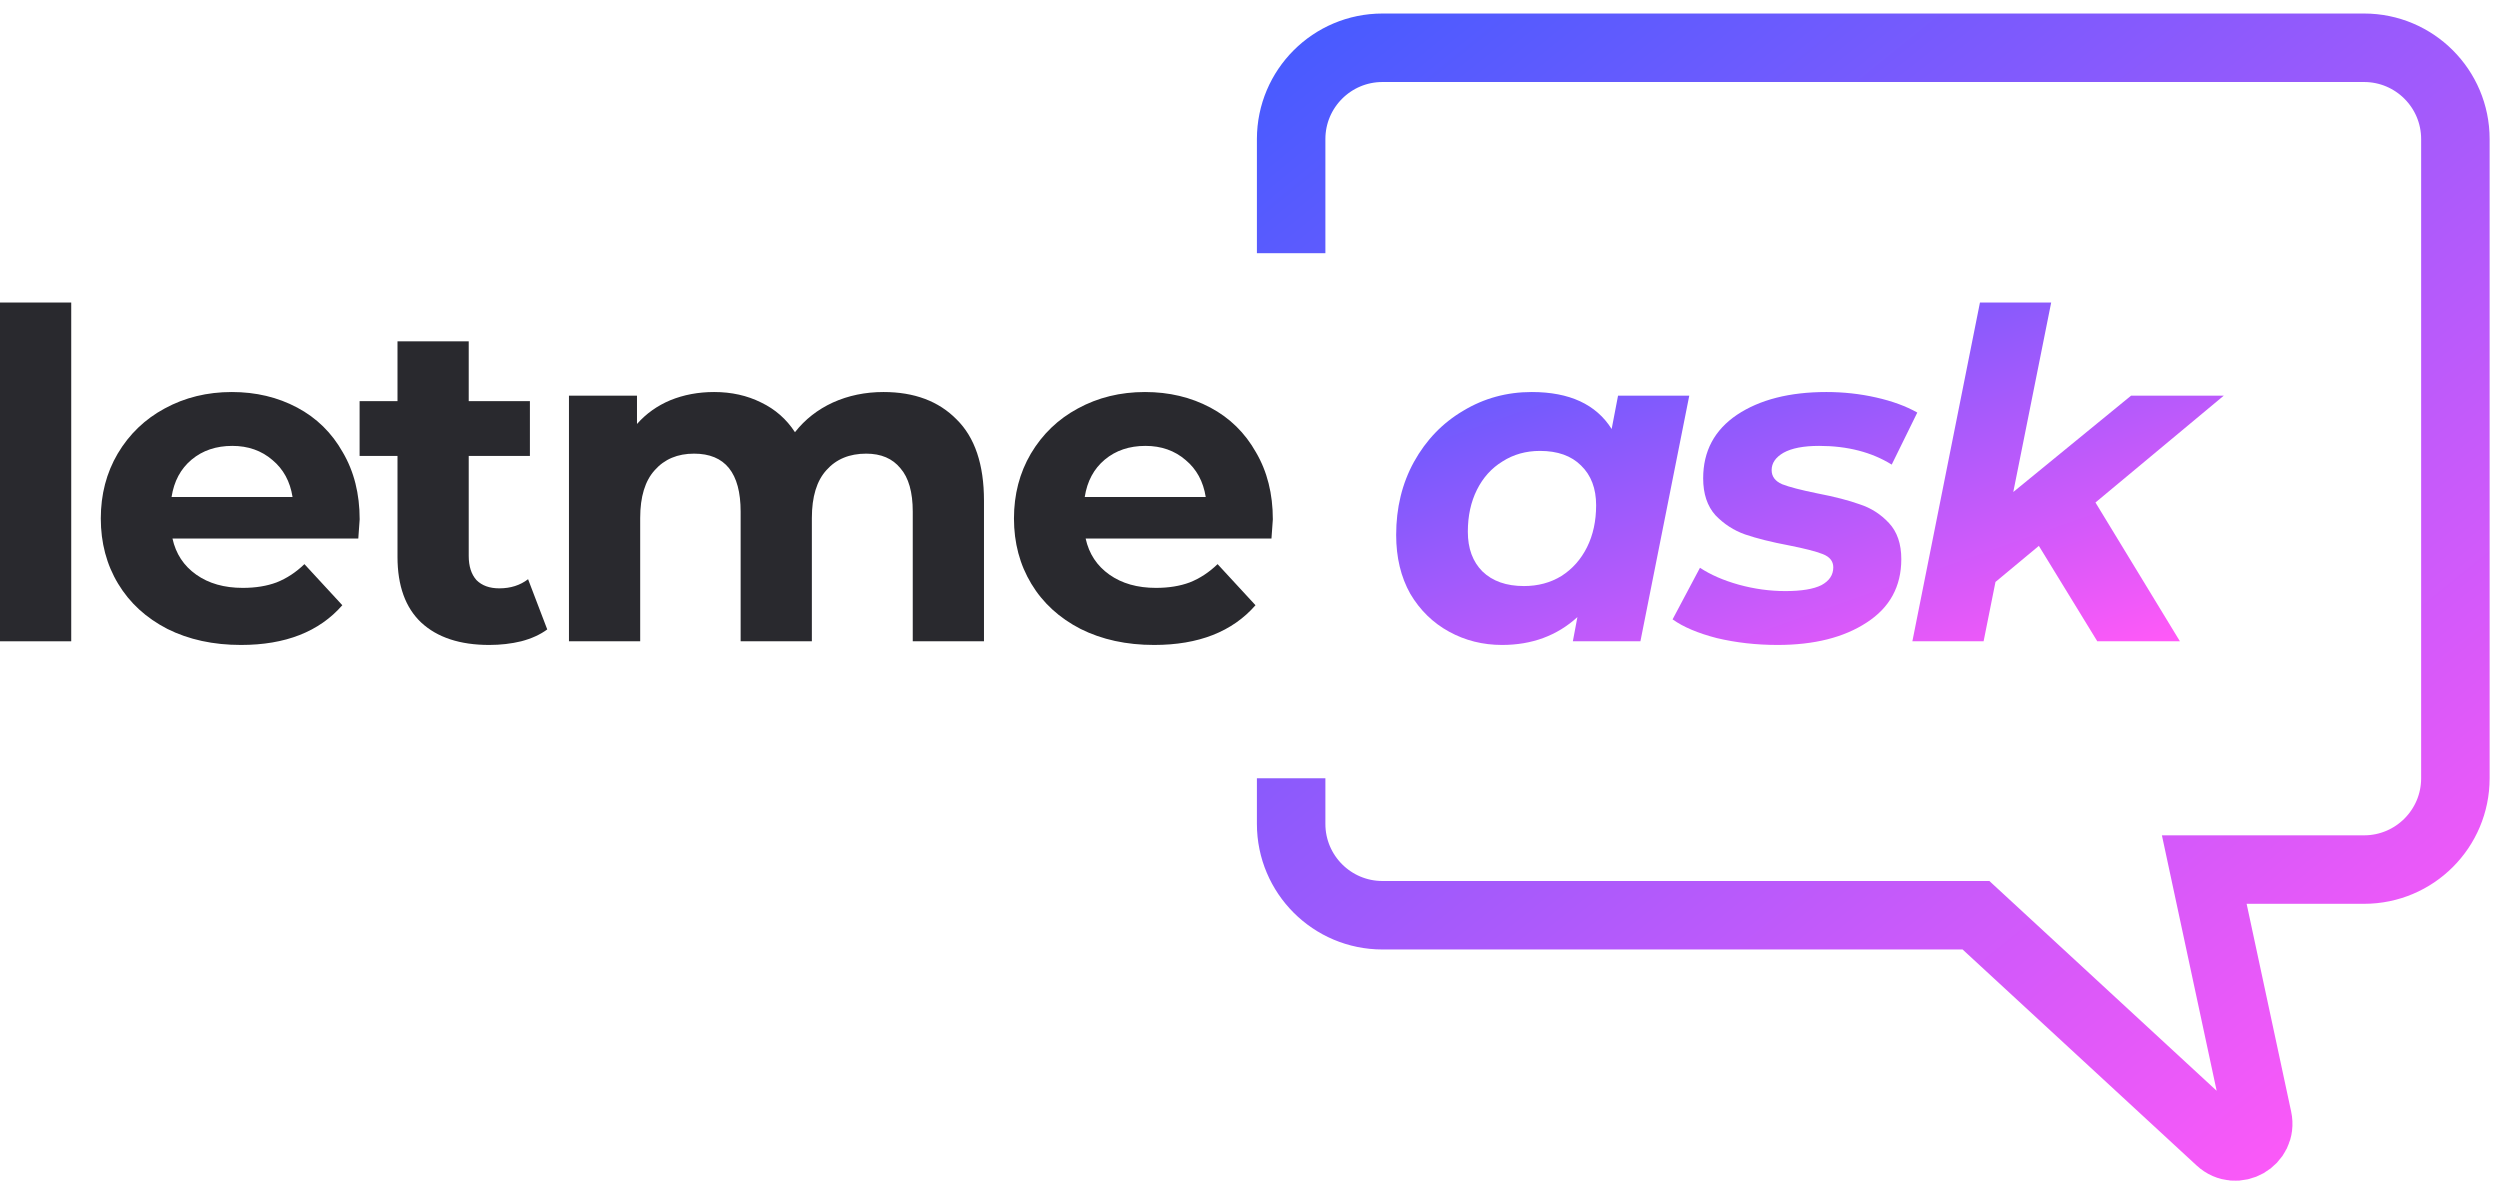
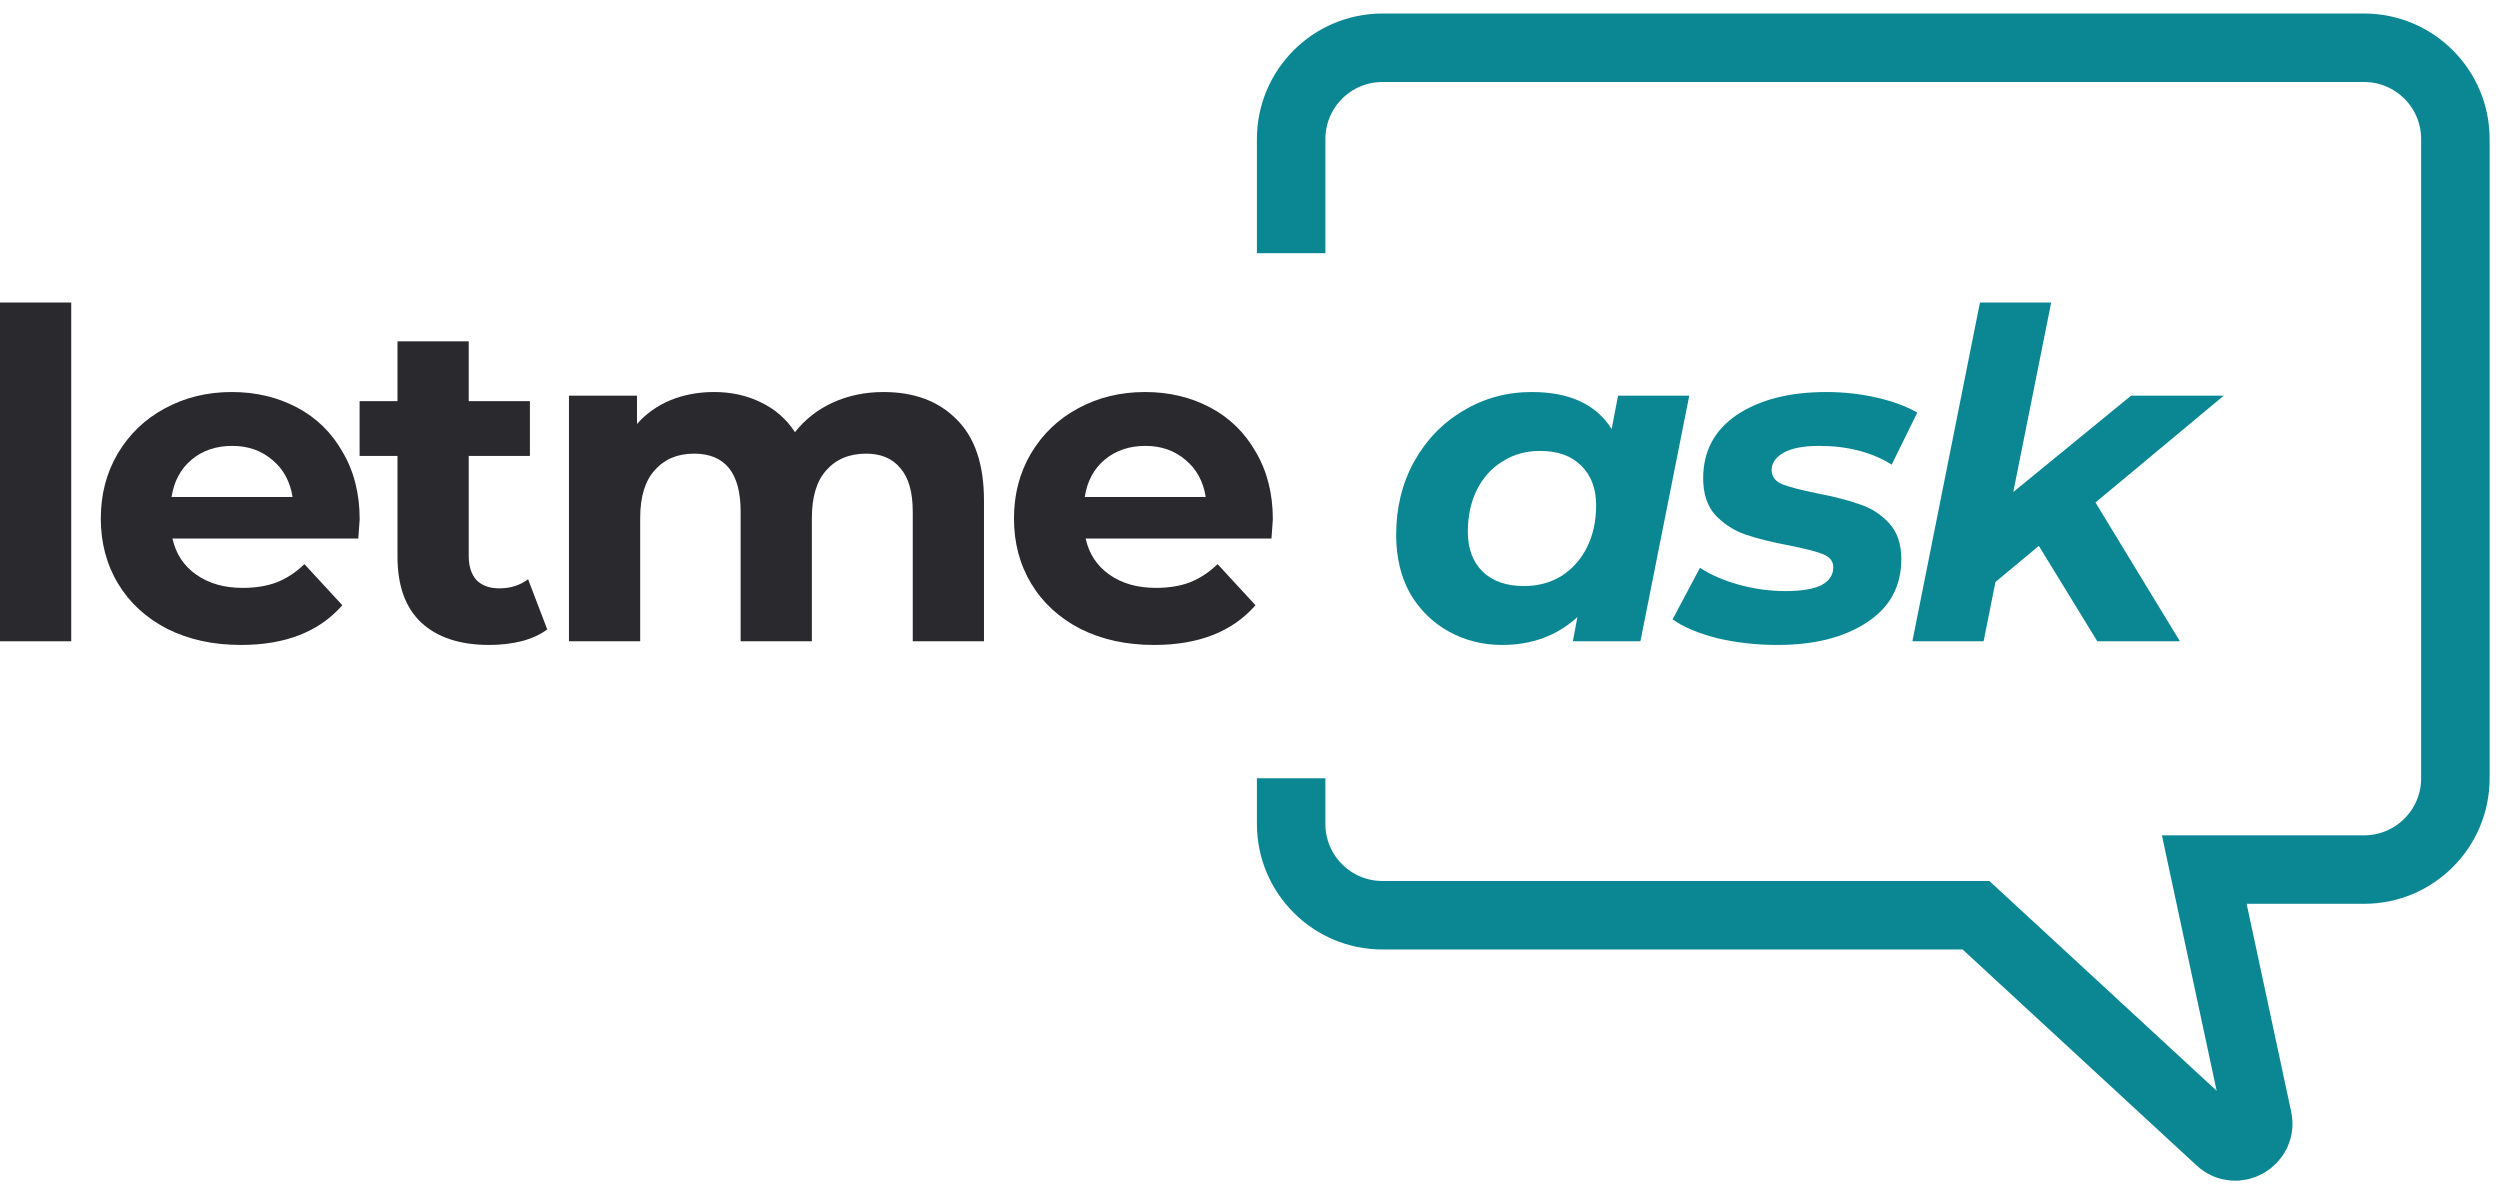
<svg xmlns="http://www.w3.org/2000/svg" width="157" height="75" viewBox="0 0 157 75" fill="none">
  <path d="M0 18.999H4.473V40.273H0V18.999Z" fill="#29292E" />
  <path d="M22.587 32.618C22.587 32.675 22.558 33.077 22.501 33.822H10.832C11.042 34.778 11.539 35.533 12.323 36.087C13.106 36.642 14.081 36.919 15.247 36.919C16.05 36.919 16.757 36.804 17.369 36.575C18 36.326 18.583 35.944 19.118 35.428L21.498 38.008C20.045 39.671 17.923 40.503 15.133 40.503C13.393 40.503 11.854 40.168 10.516 39.499C9.178 38.811 8.146 37.865 7.42 36.661C6.693 35.457 6.33 34.09 6.33 32.561C6.33 31.051 6.684 29.694 7.391 28.489C8.117 27.266 9.102 26.32 10.344 25.651C11.606 24.963 13.011 24.619 14.559 24.619C16.069 24.619 17.436 24.944 18.659 25.593C19.883 26.243 20.838 27.18 21.526 28.403C22.234 29.608 22.587 31.012 22.587 32.618ZM14.588 28.002C13.575 28.002 12.724 28.289 12.036 28.862C11.348 29.436 10.927 30.219 10.774 31.213H18.372C18.22 30.238 17.799 29.464 17.111 28.891C16.423 28.298 15.582 28.002 14.588 28.002Z" fill="#29292E" />
  <path d="M34.367 39.528C33.928 39.853 33.383 40.102 32.733 40.273C32.102 40.426 31.433 40.503 30.726 40.503C28.891 40.503 27.467 40.035 26.454 39.098C25.46 38.161 24.963 36.785 24.963 34.969V28.633H22.583V25.192H24.963V21.436H29.436V25.192H33.278V28.633H29.436V34.912C29.436 35.562 29.598 36.068 29.923 36.431C30.267 36.776 30.745 36.948 31.357 36.948C32.064 36.948 32.666 36.756 33.163 36.374L34.367 39.528Z" fill="#29292E" />
  <path d="M55.486 24.619C57.417 24.619 58.946 25.192 60.074 26.339C61.221 27.467 61.794 29.168 61.794 31.443V40.273H57.321V32.131C57.321 30.907 57.063 29.999 56.547 29.407C56.05 28.795 55.333 28.489 54.397 28.489C53.345 28.489 52.514 28.833 51.902 29.522C51.291 30.191 50.985 31.194 50.985 32.532V40.273H46.512V32.131C46.512 29.703 45.537 28.489 43.587 28.489C42.555 28.489 41.733 28.833 41.122 29.522C40.51 30.191 40.204 31.194 40.204 32.532V40.273H35.731V24.848H40.003V26.626C40.577 25.976 41.275 25.479 42.096 25.135C42.938 24.791 43.855 24.619 44.849 24.619C45.938 24.619 46.923 24.838 47.802 25.278C48.681 25.699 49.389 26.32 49.924 27.142C50.555 26.339 51.348 25.718 52.304 25.278C53.279 24.838 54.339 24.619 55.486 24.619Z" fill="#29292E" />
  <path d="M79.934 32.618C79.934 32.675 79.906 33.077 79.848 33.822H68.179C68.389 34.778 68.886 35.533 69.67 36.087C70.454 36.642 71.428 36.919 72.594 36.919C73.397 36.919 74.104 36.804 74.716 36.575C75.347 36.326 75.93 35.944 76.465 35.428L78.845 38.008C77.392 39.671 75.27 40.503 72.48 40.503C70.74 40.503 69.201 40.168 67.864 39.499C66.525 38.811 65.493 37.865 64.767 36.661C64.041 35.457 63.677 34.09 63.677 32.561C63.677 31.051 64.031 29.694 64.738 28.489C65.465 27.266 66.449 26.32 67.692 25.651C68.953 24.963 70.358 24.619 71.906 24.619C73.416 24.619 74.783 24.944 76.006 25.593C77.23 26.243 78.185 27.18 78.874 28.403C79.581 29.608 79.934 31.012 79.934 32.618ZM71.935 28.002C70.922 28.002 70.071 28.289 69.383 28.862C68.695 29.436 68.275 30.219 68.121 31.213H75.72C75.567 30.238 75.146 29.464 74.458 28.891C73.77 28.298 72.929 28.002 71.935 28.002Z" fill="#29292E" />
  <path d="M106.086 24.848L103.018 40.273H98.775L99.061 38.754C97.781 39.92 96.204 40.503 94.331 40.503C93.126 40.503 92.018 40.226 91.005 39.671C89.992 39.117 89.179 38.324 88.567 37.292C87.975 36.24 87.679 35.007 87.679 33.593C87.679 31.892 88.051 30.363 88.797 29.006C89.561 27.629 90.594 26.559 91.894 25.794C93.193 25.011 94.627 24.619 96.194 24.619C98.564 24.619 100.237 25.393 101.212 26.941L101.613 24.848H106.086ZM95.707 36.804C96.586 36.804 97.37 36.594 98.058 36.173C98.746 35.734 99.281 35.132 99.664 34.367C100.046 33.602 100.237 32.723 100.237 31.729C100.237 30.678 99.922 29.846 99.291 29.235C98.679 28.623 97.819 28.317 96.71 28.317C95.831 28.317 95.047 28.537 94.359 28.977C93.671 29.397 93.136 29.99 92.754 30.754C92.371 31.519 92.18 32.398 92.18 33.392C92.18 34.444 92.486 35.275 93.098 35.887C93.728 36.498 94.598 36.804 95.707 36.804Z" fill="url(#paint0_linear)" />
  <path d="M111.632 40.503C110.294 40.503 109.023 40.359 107.819 40.073C106.634 39.767 105.707 39.375 105.038 38.897L106.758 35.657C107.427 36.097 108.239 36.451 109.195 36.718C110.17 36.986 111.145 37.12 112.119 37.12C113.133 37.12 113.888 36.995 114.385 36.747C114.882 36.479 115.13 36.106 115.13 35.629C115.13 35.246 114.91 34.969 114.471 34.797C114.031 34.625 113.324 34.444 112.349 34.252C111.24 34.042 110.323 33.813 109.596 33.564C108.889 33.316 108.268 32.914 107.733 32.36C107.217 31.787 106.959 31.012 106.959 30.038C106.959 28.336 107.666 27.008 109.08 26.052C110.514 25.096 112.387 24.619 114.7 24.619C115.77 24.619 116.812 24.733 117.825 24.963C118.838 25.192 119.698 25.508 120.406 25.909L118.8 29.177C117.538 28.394 116.019 28.002 114.241 28.002C113.266 28.002 112.521 28.145 112.005 28.432C111.508 28.719 111.259 29.082 111.259 29.522C111.259 29.923 111.479 30.219 111.919 30.41C112.358 30.582 113.094 30.774 114.127 30.984C115.216 31.194 116.105 31.424 116.793 31.672C117.5 31.901 118.112 32.293 118.628 32.847C119.144 33.402 119.402 34.157 119.402 35.113C119.402 36.833 118.676 38.161 117.223 39.098C115.79 40.035 113.926 40.503 111.632 40.503Z" fill="url(#paint1_linear)" />
  <path d="M131.595 31.557L136.899 40.273H131.71L128.04 34.281L125.316 36.546L124.57 40.273H120.097L124.341 18.999H128.814L126.434 30.898L133.831 24.848H139.652L131.595 31.557Z" fill="url(#paint2_linear)" />
  <path d="M81.084 15.902V8.734C81.084 5.567 83.652 3 86.819 3H148.463C151.63 3 154.198 5.567 154.198 8.734V48.875C154.198 52.042 151.63 54.609 148.463 54.609H138.428L141.782 70.26C142.075 71.628 140.436 72.563 139.408 71.614L124.092 57.477H86.819C83.652 57.477 81.084 54.909 81.084 51.742V48.875" stroke="url(#paint3_linear)" stroke-width="4.301" />
  <defs>
    <linearGradient id="paint0_linear" x1="87.679" y1="18.999" x2="99.758" y2="53.111" gradientUnits="userSpaceOnUse">
-       <stop stop-color="#485BFF" />
-       <stop offset="1" stop-color="#FF59F8" />
+       <stop stop-color="#0b8793" />
+       <stop offset="1" stop-color="#0b8793" />
    </linearGradient>
    <linearGradient id="paint1_linear" x1="87.679" y1="18.999" x2="99.758" y2="53.111" gradientUnits="userSpaceOnUse">
-       <stop stop-color="#485BFF" />
-       <stop offset="1" stop-color="#FF59F8" />
+       <stop stop-color="#0b8793" />
+       <stop offset="1" stop-color="#0b8793" />
    </linearGradient>
    <linearGradient id="paint2_linear" x1="87.679" y1="18.999" x2="99.758" y2="53.111" gradientUnits="userSpaceOnUse">
-       <stop stop-color="#485BFF" />
-       <stop offset="1" stop-color="#FF59F8" />
+       <stop stop-color="#0b8793" />
+       <stop offset="1" stop-color="#0b8793" />
    </linearGradient>
    <linearGradient id="paint3_linear" x1="81.084" y1="3" x2="141.295" y2="77.547" gradientUnits="userSpaceOnUse">
-       <stop stop-color="#485BFF" />
-       <stop offset="1" stop-color="#FF59F8" />
+       <stop stop-color="#0b8793" />
+       <stop offset="1" stop-color="#0b8793" />
    </linearGradient>
  </defs>
</svg>
